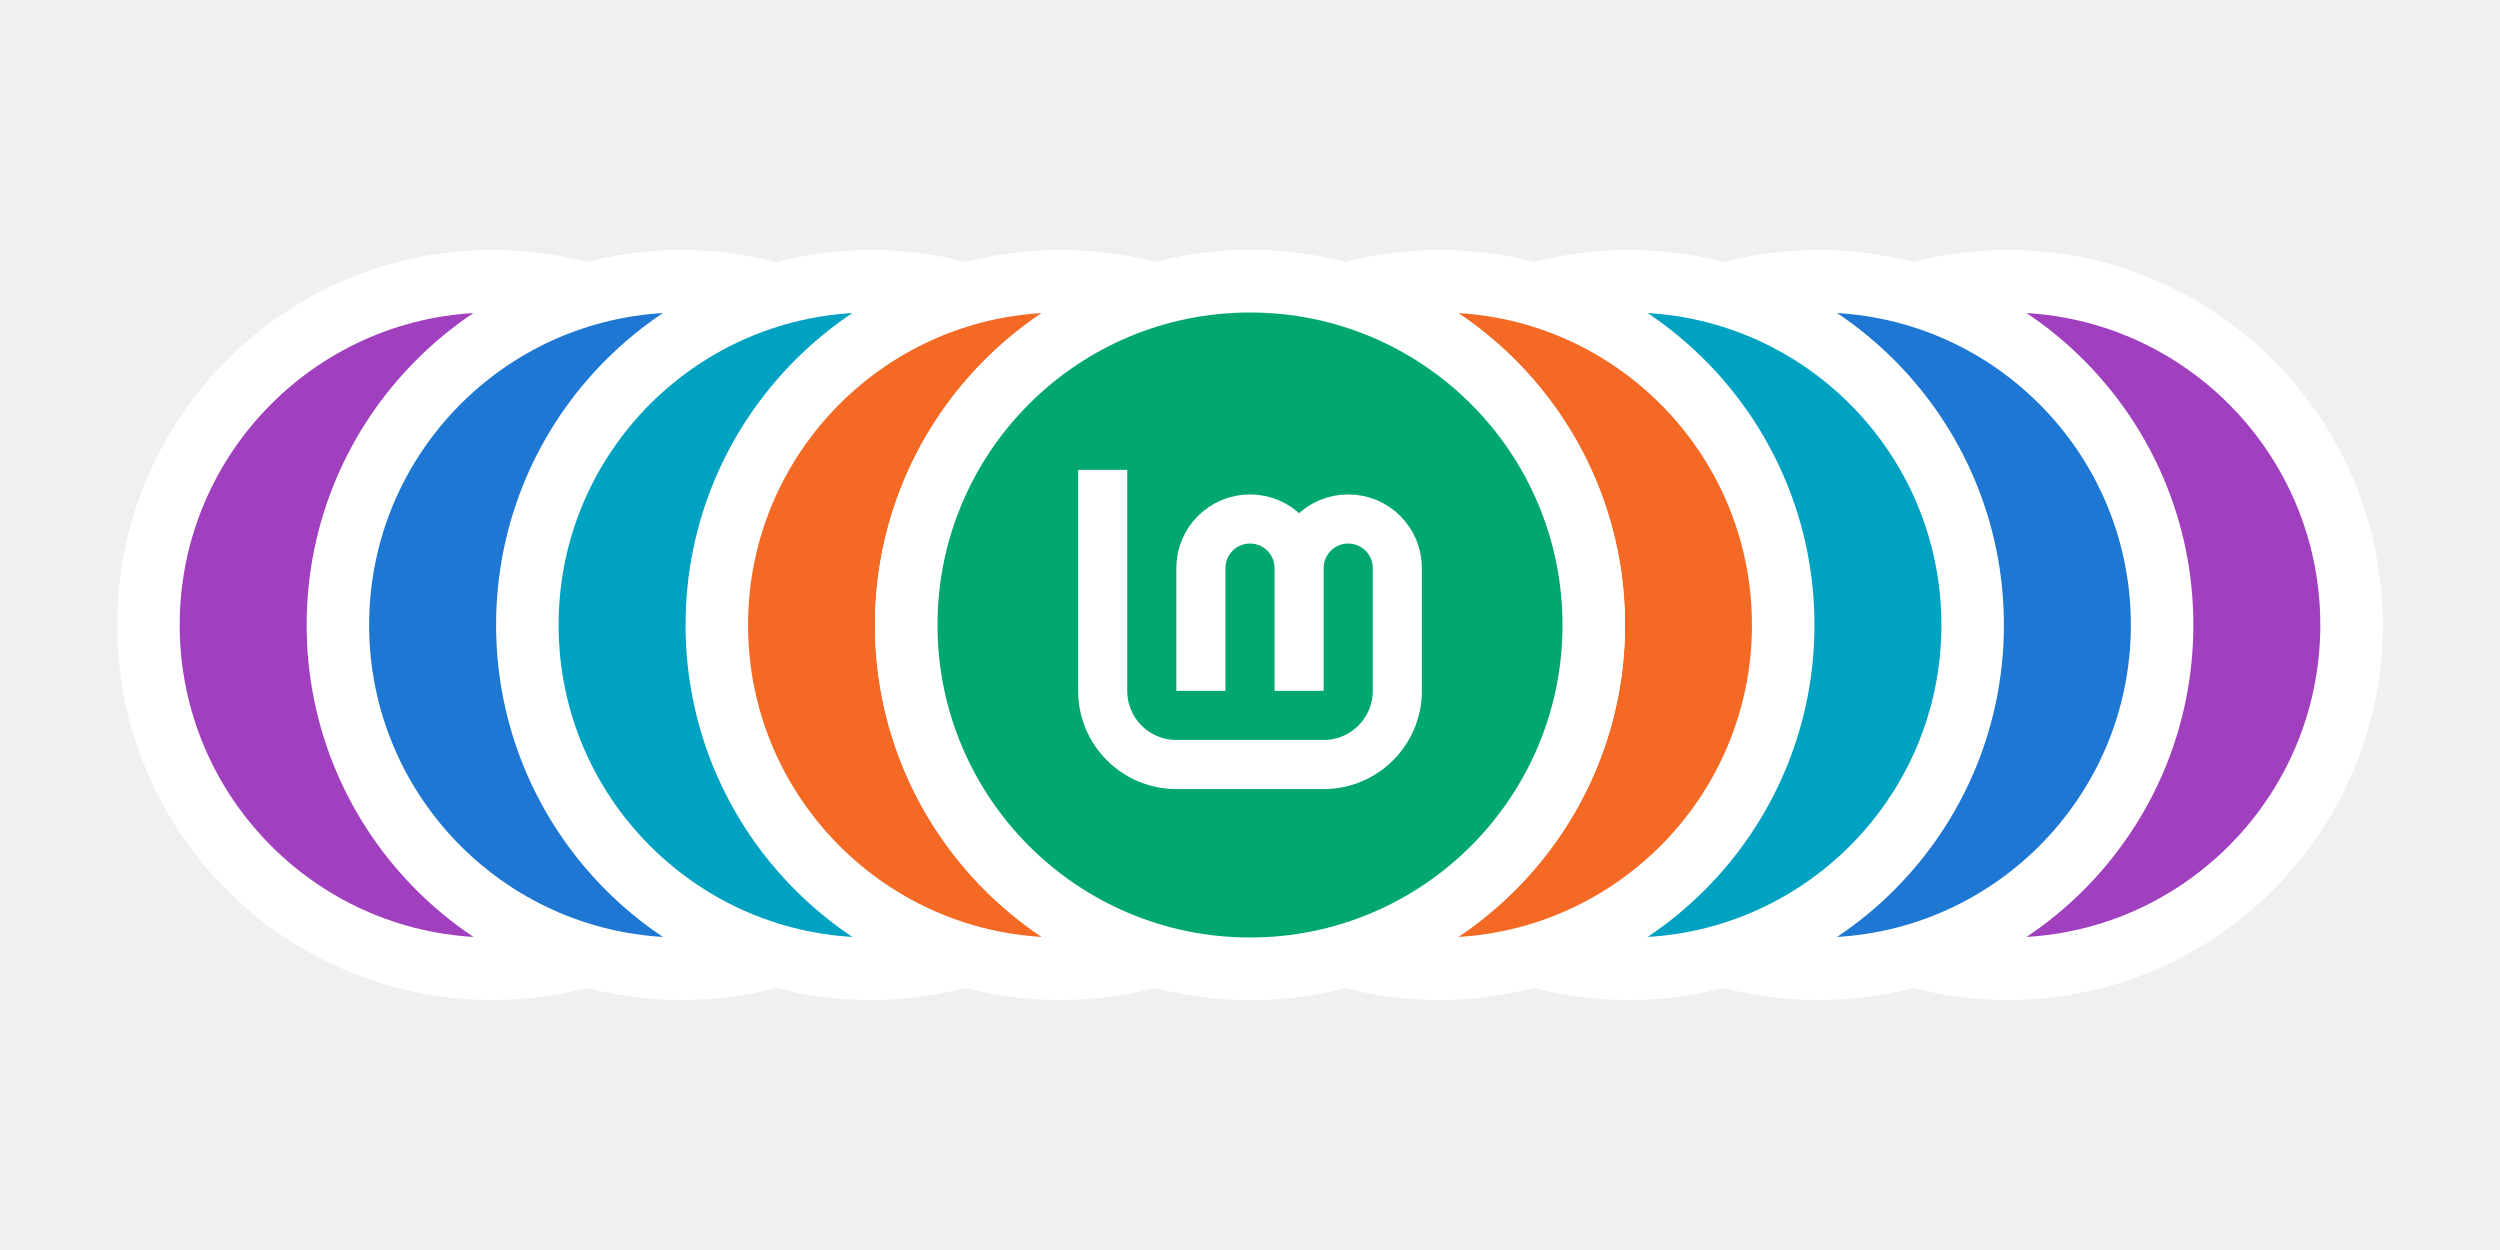
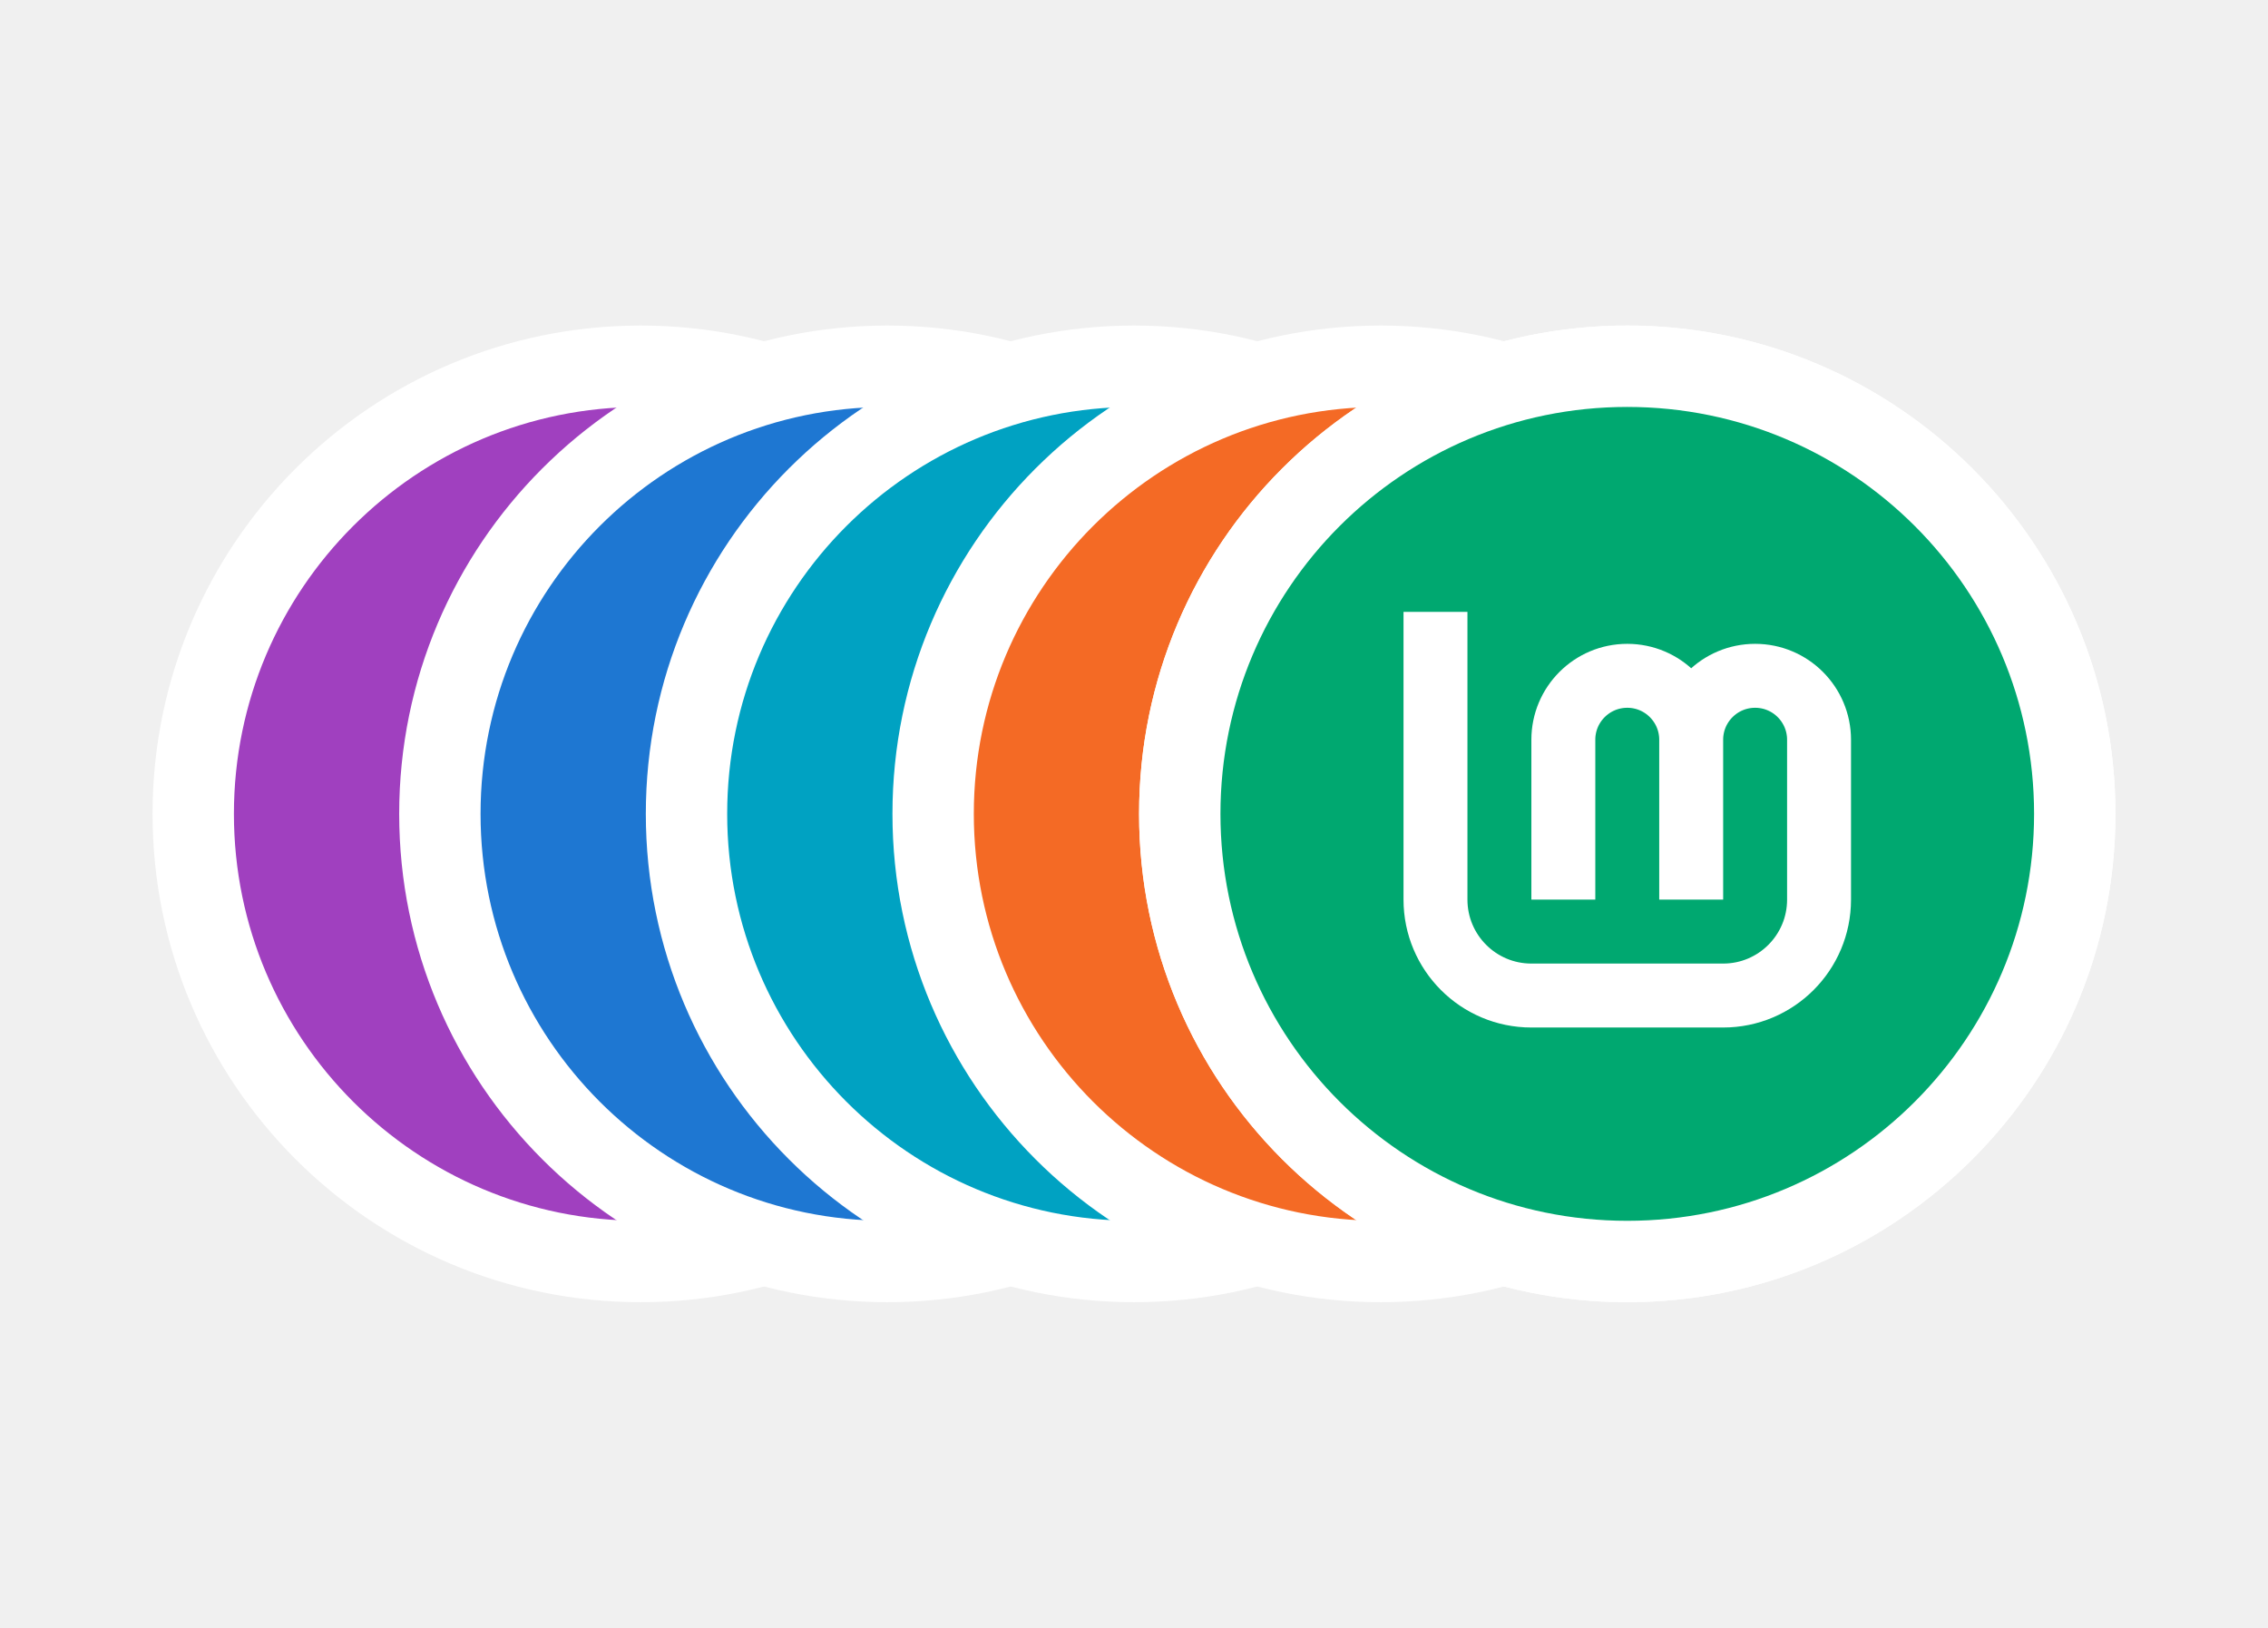
- <svg xmlns="http://www.w3.org/2000/svg" version="1.1" id="svg2" viewBox="0 0 1280 640" height="640" width="1280">
+ <svg xmlns="http://www.w3.org/2000/svg" width="892" height="640" viewBox="0 0 892 640" id="svg2" version="1.1">
  <defs id="defs4" />
-   <g id="layer2" />
-   <g id="layer1" />
-   <g transform="translate(-16,-31.99999)" id="layer3">
-     <g style="fill:#a040bf;fill-opacity:1" id="g857">
-       <circle style="fill:#a040bf;fill-opacity:1;stroke:#ffffff;stroke-width:32;stroke-linecap:butt;stroke-linejoin:miter;stroke-miterlimit:4;stroke-dasharray:none;stroke-opacity:1" id="circle873" cx="268" cy="352" r="176" />
-       <circle r="176" cy="352" cx="-1044" id="circle854" style="fill:#a040bf;fill-opacity:1;stroke:#ffffff;stroke-width:32;stroke-linecap:butt;stroke-linejoin:miter;stroke-miterlimit:4;stroke-dasharray:none;stroke-opacity:1" transform="scale(-1,1)" />
-     </g>
-     <g style="fill:#1e77d2;fill-opacity:1" id="g853">
-       <circle r="176" cy="352" cx="365" id="circle871" style="fill:#1e77d2;fill-opacity:1;stroke:#ffffff;stroke-width:32;stroke-linecap:butt;stroke-linejoin:miter;stroke-miterlimit:4;stroke-dasharray:none;stroke-opacity:1" />
-       <circle style="fill:#1e77d2;fill-opacity:1;stroke:#ffffff;stroke-width:32;stroke-linecap:butt;stroke-linejoin:miter;stroke-miterlimit:4;stroke-dasharray:none;stroke-opacity:1" id="circle856" cx="-947" cy="352" r="176" transform="scale(-1,1)" />
-     </g>
-     <g style="fill:#00a2c2;fill-opacity:1" id="g849">
-       <circle style="fill:#00a2c2;fill-opacity:1;stroke:#ffffff;stroke-width:32;stroke-linecap:butt;stroke-linejoin:miter;stroke-miterlimit:4;stroke-dasharray:none;stroke-opacity:1" id="circle865" cx="462" cy="352" r="176" />
-       <circle r="176" cy="352" cx="-850" id="circle858" style="fill:#00a2c2;fill-opacity:1;stroke:#ffffff;stroke-width:32;stroke-linecap:butt;stroke-linejoin:miter;stroke-miterlimit:4;stroke-dasharray:none;stroke-opacity:1" transform="scale(-1,1)" />
-     </g>
-     <g style="fill:#f46a25;fill-opacity:1" id="g861">
-       <circle style="fill:#f46a25;fill-opacity:1;stroke:#ffffff;stroke-width:32;stroke-linecap:butt;stroke-linejoin:miter;stroke-miterlimit:4;stroke-dasharray:none;stroke-opacity:1" id="circle861" cx="559" cy="352" r="176" />
-       <circle r="176" cy="352" cx="-753" id="circle860" style="fill:#f46a25;fill-opacity:1;stroke:#ffffff;stroke-width:32;stroke-linecap:butt;stroke-linejoin:miter;stroke-miterlimit:4;stroke-dasharray:none;stroke-opacity:1" transform="scale(-1,1)" />
-     </g>
-     <circle style="fill:#a040bf;fill-opacity:1;stroke:#ffffff;stroke-width:32;stroke-linecap:butt;stroke-linejoin:miter;stroke-miterlimit:4;stroke-dasharray:none;stroke-opacity:1" id="ellipse36" cx="656" cy="352" r="176" />
-     <circle transform="scale(-1,1)" r="176" cy="352" cx="-656" id="circle862" style="fill:#ffffff;fill-opacity:1;stroke:#ffffff;stroke-width:32;stroke-linecap:butt;stroke-linejoin:miter;stroke-miterlimit:4;stroke-dasharray:none;stroke-opacity:1" />
-     <g id="g58" transform="matrix(1.142857,0,0,1.142857,389.7143,-760.4141)">
-       <circle r="140" style="fill:#00a870;fill-opacity:1;stroke:none;stroke-width:22.336;stroke-linecap:butt;stroke-linejoin:bevel;stroke-miterlimit:4;stroke-dasharray:none;stroke-opacity:1" id="ellipse4247" cx="233" cy="973.362" />
-       <path id="path4249" style="fill:none;fill-opacity:0.267;stroke:#ffffff;stroke-width:22;stroke-linecap:butt;stroke-linejoin:miter;stroke-miterlimit:4;stroke-dasharray:none;stroke-opacity:1" d="m 211,1002.862 v -55 c 0,-12.15 9.85,-22 22,-22 12.15,0 22,9.85 22,22 v 55 m -88,-99 v 99 c 0,18.225 14.775,33 33,33 h 66 c 18.225,0 33,-14.775 33,-33 v -55 c 0,-12.15 -9.85,-22 -22,-22 -12.15,0 -22,9.85 -22,22" />
+   <g transform="translate(0,-1.2e-5)" id="layer2" />
+   <g transform="translate(0,-1.2e-5)" id="layer1" />
+   <g id="layer3" transform="translate(-16,-32)">
+     <circle style="fill:#a040bf;fill-opacity:1;stroke:#ffffff;stroke-width:32;stroke-linecap:butt;stroke-linejoin:miter;stroke-miterlimit:4;stroke-dasharray:none;stroke-opacity:1" id="circle873" cx="268" cy="352" r="176" />
+     <circle r="176" cy="352" cx="365" id="circle871" style="fill:#1e77d2;fill-opacity:1;stroke:#ffffff;stroke-width:32;stroke-linecap:butt;stroke-linejoin:miter;stroke-miterlimit:4;stroke-dasharray:none;stroke-opacity:1" />
+     <circle style="fill:#00a2c2;fill-opacity:1;stroke:#ffffff;stroke-width:32;stroke-linecap:butt;stroke-linejoin:miter;stroke-miterlimit:4;stroke-dasharray:none;stroke-opacity:1" id="circle865" cx="462" cy="352" r="176" />
+     <circle style="fill:#f46a25;fill-opacity:1;stroke:#ffffff;stroke-width:32;stroke-linecap:butt;stroke-linejoin:miter;stroke-miterlimit:4;stroke-dasharray:none;stroke-opacity:1" id="circle861" cx="559" cy="352" r="176" />
+     <circle r="176" cy="352" cx="656" id="ellipse36" style="fill:#a040bf;fill-opacity:1;stroke:#ffffff;stroke-width:32;stroke-linecap:butt;stroke-linejoin:miter;stroke-miterlimit:4;stroke-dasharray:none;stroke-opacity:1" />
+     <circle style="fill:#ffffff;fill-opacity:1;stroke:#ffffff;stroke-width:32;stroke-linecap:butt;stroke-linejoin:miter;stroke-miterlimit:4;stroke-dasharray:none;stroke-opacity:1" id="circle862" cx="-656" cy="352" r="176" transform="scale(-1,1)" />
+     <g transform="matrix(1.142857,0,0,1.142857,389.7143,-760.4141)" id="g58">
+       <circle cy="973.362" cx="233" id="ellipse4247" style="fill:#00a870;fill-opacity:1;stroke:none;stroke-width:22.336;stroke-linecap:butt;stroke-linejoin:bevel;stroke-miterlimit:4;stroke-dasharray:none;stroke-opacity:1" r="140" />
+       <path d="m 211,1002.862 v -55 c 0,-12.15 9.85,-22 22,-22 12.15,0 22,9.85 22,22 v 55 m -88,-99 v 99 c 0,18.225 14.775,33 33,33 h 66 c 18.225,0 33,-14.775 33,-33 v -55 c 0,-12.15 -9.85,-22 -22,-22 -12.15,0 -22,9.85 -22,22" style="fill:none;fill-opacity:0.267;stroke:#ffffff;stroke-width:22;stroke-linecap:butt;stroke-linejoin:miter;stroke-miterlimit:4;stroke-dasharray:none;stroke-opacity:1" id="path4249" />
    </g>
  </g>
</svg>
